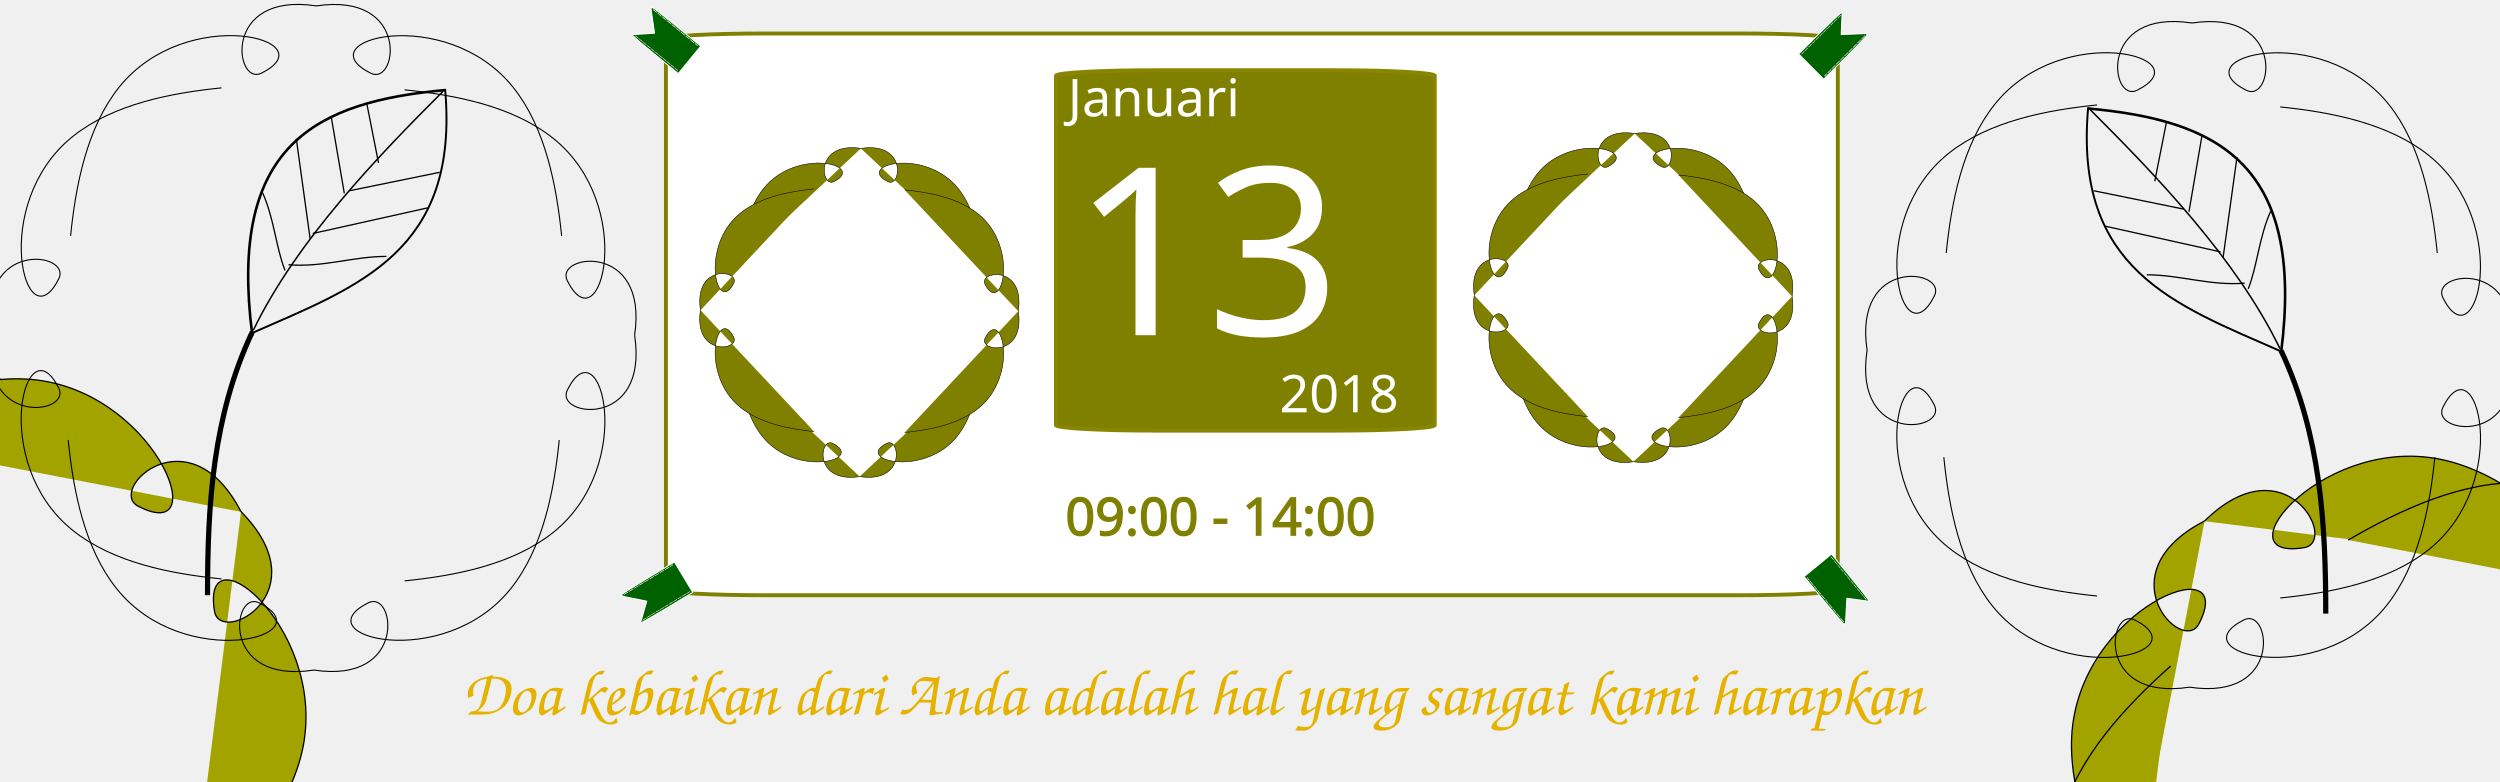
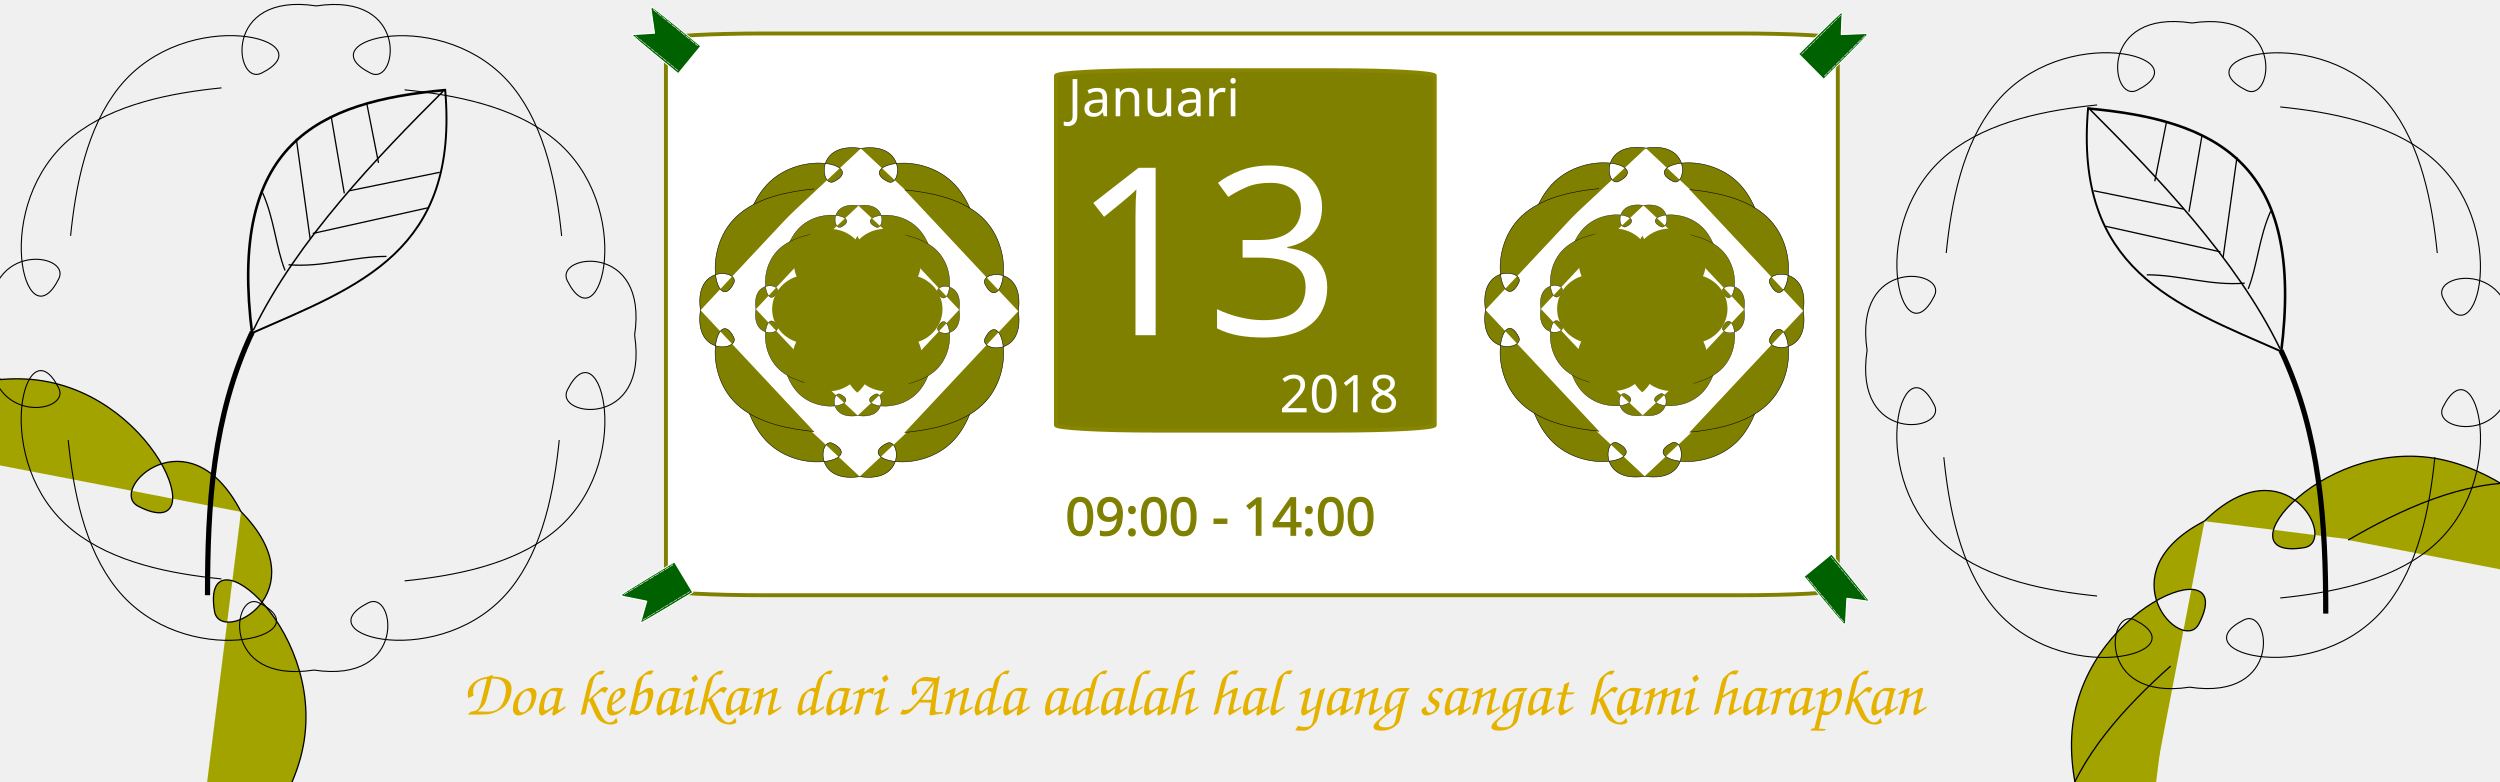
<svg xmlns="http://www.w3.org/2000/svg" width="1920" height="600" viewBox="0 0 1920 600" id="svg2" version="1.1">
  <defs id="defs4" />
  <g id="layer1" transform="translate(0,-452.3622)">
    <rect style="opacity:1;fill:#ffffff;fill-opacity:1;stroke:#808000;stroke-width:3;stroke-linecap:round;stroke-linejoin:bevel;stroke-miterlimit:4;stroke-dasharray:none;stroke-dashoffset:0" id="rect4491" width="900" height="431.429" x="511.429" y="478.076" rx="76.338" ry="4.214" />
    <rect style="opacity:1;fill:#808000;fill-opacity:1;stroke:#888600;stroke-width:3;stroke-linecap:round;stroke-linejoin:bevel;stroke-miterlimit:4;stroke-dasharray:none;stroke-dashoffset:0;stroke-opacity:1" id="rect4447" width="290.924" height="276.782" x="810.979" y="506.305" rx="76.338" ry="4.236" />
    <g id="g4227" transform="matrix(0.809296,-0.5874011,0.5874011,0.809296,-730.3174,808.6244)" style="fill:#a3a300;fill-opacity:1">
      <g id="g4177" style="fill:#a3a300;fill-opacity:1">
        <path style="fill:#a3a300;fill-rule:evenodd;stroke:#000000;stroke-width:1px;stroke-linecap:butt;stroke-linejoin:miter;stroke-opacity:1;fill-opacity:1" d="m 204.286,476.648 c 4.601,-45.435 14.607,-98.616 44.286,-135.714 61.702,-77.127 190.897,-43.306 130,-12.857 -24.301,12.151 -36.347,-74.511 50,-61.429" id="path4136" />
        <path style="fill:#a3a300;fill-rule:evenodd;stroke:#000000;stroke-width:1px;stroke-linecap:butt;stroke-linejoin:miter;stroke-opacity:1;fill-opacity:1" d="m 652.668,476.707 c -4.601,-45.435 -14.607,-98.616 -44.286,-135.714 -61.702,-77.127 -190.897,-43.306 -130,-12.857 24.301,12.151 36.347,-74.511 -50,-61.429" id="path4136-3" />
      </g>
      <g transform="translate(-2.020305,189.9087)" id="g4202" style="fill:#a3a300;fill-opacity:1">
        <path style="fill:#a3a300;fill-rule:evenodd;stroke:#000000;stroke-width:1px;stroke-linecap:butt;stroke-linejoin:miter;stroke-opacity:1;fill-opacity:1" d="m 204.114,473.236 c 4.601,45.435 14.607,98.616 44.286,135.714 61.702,77.127 190.897,43.306 130,12.857 -24.301,-12.151 -36.347,74.511 50,61.429" id="path4136-6" />
        <path style="fill:#a3a300;fill-rule:evenodd;stroke:#000000;stroke-width:1px;stroke-linecap:butt;stroke-linejoin:miter;stroke-opacity:1;fill-opacity:1" d="m 652.496,473.177 c -4.601,45.435 -14.607,98.616 -44.286,135.714 -61.702,77.127 -190.897,43.306 -130,12.857 24.301,-12.151 36.347,74.511 -50,61.429" id="path4136-3-7" />
      </g>
      <g id="g4177-5" transform="matrix(0,-1,1,0,-134.6269,994.17)" style="fill:#a3a300;fill-opacity:1">
        <path style="fill:#a3a300;fill-rule:evenodd;stroke:#000000;stroke-width:1px;stroke-linecap:butt;stroke-linejoin:miter;stroke-opacity:1;fill-opacity:1" d="m 204.286,476.648 c 4.601,-45.435 14.607,-98.616 44.286,-135.714 61.702,-77.127 190.897,-43.306 130,-12.857 -24.301,12.151 -36.347,-74.511 50,-61.429" id="path4136-35" />
        <path style="fill:#a3a300;fill-rule:evenodd;stroke:#000000;stroke-width:1px;stroke-linecap:butt;stroke-linejoin:miter;stroke-opacity:1;fill-opacity:1" d="m 652.668,476.707 c -4.601,-45.435 -14.607,-98.616 -44.286,-135.714 -61.702,-77.127 -190.897,-43.306 -130,-12.857 24.301,12.151 36.347,-74.511 -50,-61.429" id="path4136-3-6" />
      </g>
      <g id="g4177-5-2" transform="matrix(0,-1,-1,0,985.9609,995.9656)" style="fill:#a3a300;fill-opacity:1">
        <path style="fill:#a3a300;fill-rule:evenodd;stroke:#000000;stroke-width:1px;stroke-linecap:butt;stroke-linejoin:miter;stroke-opacity:1;fill-opacity:1" d="m 204.286,476.648 c 4.601,-45.435 14.607,-98.616 44.286,-135.714 61.702,-77.127 190.897,-43.306 130,-12.857 -24.301,12.151 -36.347,-74.511 50,-61.429" id="path4136-35-9" />
        <path style="fill:#a3a300;fill-rule:evenodd;stroke:#000000;stroke-width:1px;stroke-linecap:butt;stroke-linejoin:miter;stroke-opacity:1;fill-opacity:1" d="m 652.668,476.707 c -4.601,-45.435 -14.607,-98.616 -44.286,-135.714 -61.702,-77.127 -190.897,-43.306 -130,-12.857 24.301,12.151 36.347,-74.511 -50,-61.429" id="path4136-3-6-1" />
      </g>
    </g>
    <g id="g4227-3" transform="matrix(0.8410759,0,0,0.8410759,-117.6019,232.6148)">
      <g id="g4177-6">
        <path style="fill:none;fill-rule:evenodd;stroke:#000000;stroke-width:1px;stroke-linecap:butt;stroke-linejoin:miter;stroke-opacity:1" d="m 204.286,476.648 c 4.601,-45.435 14.607,-98.616 44.286,-135.714 61.702,-77.127 190.897,-43.306 130,-12.857 -24.301,12.151 -36.347,-74.511 50,-61.429" id="path4136-1" />
        <path style="fill:none;fill-rule:evenodd;stroke:#000000;stroke-width:1px;stroke-linecap:butt;stroke-linejoin:miter;stroke-opacity:1" d="m 652.668,476.707 c -4.601,-45.435 -14.607,-98.616 -44.286,-135.714 -61.702,-77.127 -190.897,-43.306 -130,-12.857 24.301,12.151 36.347,-74.511 -50,-61.429" id="path4136-3-29" />
      </g>
      <g transform="translate(-2.020305,189.9087)" id="g4202-31">
        <path style="fill:none;fill-rule:evenodd;stroke:#000000;stroke-width:1px;stroke-linecap:butt;stroke-linejoin:miter;stroke-opacity:1" d="m 204.114,473.236 c 4.601,45.435 14.607,98.616 44.286,135.714 61.702,77.127 190.897,43.306 130,12.857 -24.301,-12.151 -36.347,74.511 50,61.429" id="path4136-6-9" />
        <path style="fill:none;fill-rule:evenodd;stroke:#000000;stroke-width:1px;stroke-linecap:butt;stroke-linejoin:miter;stroke-opacity:1" d="m 652.496,473.177 c -4.601,45.435 -14.607,98.616 -44.286,135.714 -61.702,77.127 -190.897,43.306 -130,12.857 24.301,-12.151 36.347,74.511 -50,61.429" id="path4136-3-7-4" />
      </g>
      <g id="g4177-5-7" transform="matrix(0,-1,1,0,-134.6269,994.17)">
        <path style="fill:none;fill-rule:evenodd;stroke:#000000;stroke-width:1px;stroke-linecap:butt;stroke-linejoin:miter;stroke-opacity:1" d="m 204.286,476.648 c 4.601,-45.435 14.607,-98.616 44.286,-135.714 61.702,-77.127 190.897,-43.306 130,-12.857 -24.301,12.151 -36.347,-74.511 50,-61.429" id="path4136-35-8" />
        <path style="fill:none;fill-rule:evenodd;stroke:#000000;stroke-width:1px;stroke-linecap:butt;stroke-linejoin:miter;stroke-opacity:1" d="m 652.668,476.707 c -4.601,-45.435 -14.607,-98.616 -44.286,-135.714 -61.702,-77.127 -190.897,-43.306 -130,-12.857 24.301,12.151 36.347,-74.511 -50,-61.429" id="path4136-3-6-4" />
      </g>
      <g id="g4177-5-2-5" transform="matrix(0,-1,-1,0,985.9609,995.9656)">
        <path style="fill:none;fill-rule:evenodd;stroke:#000000;stroke-width:1px;stroke-linecap:butt;stroke-linejoin:miter;stroke-opacity:1" d="m 204.286,476.648 c 4.601,-45.435 14.607,-98.616 44.286,-135.714 61.702,-77.127 190.897,-43.306 130,-12.857 -24.301,12.151 -36.347,-74.511 50,-61.429" id="path4136-35-9-0" />
        <path style="fill:none;fill-rule:evenodd;stroke:#000000;stroke-width:1px;stroke-linecap:butt;stroke-linejoin:miter;stroke-opacity:1" d="m 652.668,476.707 c -4.601,-45.435 -14.607,-98.616 -44.286,-135.714 -61.702,-77.127 -190.897,-43.306 -130,-12.857 24.301,12.151 36.347,-74.511 -50,-61.429" id="path4136-3-6-1-3" />
      </g>
    </g>
    <g id="g4227-6" transform="matrix(0.809296,-0.5874011,0.5874011,0.809296,1189.628,888.4122)" style="fill:#a3a300;fill-opacity:1">
      <g id="g4197" style="fill:#a3a300;fill-opacity:1">
        <g style="fill:#a3a300;fill-opacity:1" id="g4177-1">
          <path id="path4136-06" d="m 204.286,476.648 c 4.601,-45.435 14.607,-98.616 44.286,-135.714 61.702,-77.127 190.897,-43.306 130,-12.857 -24.301,12.151 -36.347,-74.511 50,-61.429" style="fill:#a3a300;fill-rule:evenodd;stroke:#000000;stroke-width:1px;stroke-linecap:butt;stroke-linejoin:miter;stroke-opacity:1;fill-opacity:1" />
          <path id="path4136-3-3" d="m 652.668,476.707 c -4.601,-45.435 -14.607,-98.616 -44.286,-135.714 -61.702,-77.127 -190.897,-43.306 -130,-12.857 24.301,12.151 36.347,-74.511 -50,-61.429" style="fill:#a3a300;fill-rule:evenodd;stroke:#000000;stroke-width:1px;stroke-linecap:butt;stroke-linejoin:miter;stroke-opacity:1;fill-opacity:1" />
        </g>
        <g style="fill:#a3a300;fill-opacity:1" id="g4202-2" transform="translate(-2.020305,189.9087)">
          <path id="path4136-6-0" d="m 204.114,473.236 c 4.601,45.435 14.607,98.616 44.286,135.714 61.702,77.127 190.897,43.306 130,12.857 -24.301,-12.151 -36.347,74.511 50,61.429" style="fill:#a3a300;fill-rule:evenodd;stroke:#000000;stroke-width:1px;stroke-linecap:butt;stroke-linejoin:miter;stroke-opacity:1;fill-opacity:1" />
          <path id="path4136-3-7-6" d="m 652.496,473.177 c -4.601,45.435 -14.607,98.616 -44.286,135.714 -61.702,77.127 -190.897,43.306 -130,12.857 24.301,-12.151 36.347,74.511 -50,61.429" style="fill:#a3a300;fill-rule:evenodd;stroke:#000000;stroke-width:1px;stroke-linecap:butt;stroke-linejoin:miter;stroke-opacity:1;fill-opacity:1" />
        </g>
        <g style="fill:#a3a300;fill-opacity:1" transform="matrix(0,-1,1,0,-134.6269,994.17)" id="g4177-5-1">
          <path id="path4136-35-5" d="m 204.286,476.648 c 4.601,-45.435 14.607,-98.616 44.286,-135.714 61.702,-77.127 190.897,-43.306 130,-12.857 -24.301,12.151 -36.347,-74.511 50,-61.429" style="fill:#a3a300;fill-rule:evenodd;stroke:#000000;stroke-width:1px;stroke-linecap:butt;stroke-linejoin:miter;stroke-opacity:1;fill-opacity:1" />
          <path id="path4136-3-6-5" d="m 652.668,476.707 c -4.601,-45.435 -14.607,-98.616 -44.286,-135.714 -61.702,-77.127 -190.897,-43.306 -130,-12.857 24.301,12.151 36.347,-74.511 -50,-61.429" style="fill:#a3a300;fill-rule:evenodd;stroke:#000000;stroke-width:1px;stroke-linecap:butt;stroke-linejoin:miter;stroke-opacity:1;fill-opacity:1" />
        </g>
        <g style="fill:#a3a300;fill-opacity:1" transform="matrix(0,-1,-1,0,985.9609,995.9656)" id="g4177-5-2-4">
          <path id="path4136-35-9-7" d="m 204.286,476.648 c 4.601,-45.435 14.607,-98.616 44.286,-135.714 61.702,-77.127 190.897,-43.306 130,-12.857 -24.301,12.151 -36.347,-74.511 50,-61.429" style="fill:#a3a300;fill-rule:evenodd;stroke:#000000;stroke-width:1px;stroke-linecap:butt;stroke-linejoin:miter;stroke-opacity:1;fill-opacity:1" />
          <path id="path4136-3-6-1-6" d="m 652.668,476.707 c -4.601,-45.435 -14.607,-98.616 -44.286,-135.714 -61.702,-77.127 -190.897,-43.306 -130,-12.857 24.301,12.151 36.347,-74.511 -50,-61.429" style="fill:#a3a300;fill-rule:evenodd;stroke:#000000;stroke-width:1px;stroke-linecap:butt;stroke-linejoin:miter;stroke-opacity:1;fill-opacity:1" />
        </g>
      </g>
    </g>
    <g id="g4227-3-5" transform="matrix(0.8410759,0,0,0.8410759,1322.876,245.7468)">
      <g id="g4177-6-6">
        <path style="fill:none;fill-rule:evenodd;stroke:#000000;stroke-width:1px;stroke-linecap:butt;stroke-linejoin:miter;stroke-opacity:1" d="m 204.286,476.648 c 4.601,-45.435 14.607,-98.616 44.286,-135.714 61.702,-77.127 190.897,-43.306 130,-12.857 -24.301,12.151 -36.347,-74.511 50,-61.429" id="path4136-1-9" />
        <path style="fill:none;fill-rule:evenodd;stroke:#000000;stroke-width:1px;stroke-linecap:butt;stroke-linejoin:miter;stroke-opacity:1" d="m 652.668,476.707 c -4.601,-45.435 -14.607,-98.616 -44.286,-135.714 -61.702,-77.127 -190.897,-43.306 -130,-12.857 24.301,12.151 36.347,-74.511 -50,-61.429" id="path4136-3-29-3" />
      </g>
      <g transform="translate(-2.020305,189.9087)" id="g4202-31-7">
        <path style="fill:none;fill-rule:evenodd;stroke:#000000;stroke-width:1px;stroke-linecap:butt;stroke-linejoin:miter;stroke-opacity:1" d="m 204.114,473.236 c 4.601,45.435 14.607,98.616 44.286,135.714 61.702,77.127 190.897,43.306 130,12.857 -24.301,-12.151 -36.347,74.511 50,61.429" id="path4136-6-9-4" />
        <path style="fill:none;fill-rule:evenodd;stroke:#000000;stroke-width:1px;stroke-linecap:butt;stroke-linejoin:miter;stroke-opacity:1" d="m 652.496,473.177 c -4.601,45.435 -14.607,98.616 -44.286,135.714 -61.702,77.127 -190.897,43.306 -130,12.857 24.301,-12.151 36.347,74.511 -50,61.429" id="path4136-3-7-4-5" />
      </g>
      <g id="g4177-5-7-2" transform="matrix(0,-1,1,0,-134.6269,994.17)">
        <path style="fill:none;fill-rule:evenodd;stroke:#000000;stroke-width:1px;stroke-linecap:butt;stroke-linejoin:miter;stroke-opacity:1" d="m 204.286,476.648 c 4.601,-45.435 14.607,-98.616 44.286,-135.714 61.702,-77.127 190.897,-43.306 130,-12.857 -24.301,12.151 -36.347,-74.511 50,-61.429" id="path4136-35-8-5" />
        <path style="fill:none;fill-rule:evenodd;stroke:#000000;stroke-width:1px;stroke-linecap:butt;stroke-linejoin:miter;stroke-opacity:1" d="m 652.668,476.707 c -4.601,-45.435 -14.607,-98.616 -44.286,-135.714 -61.702,-77.127 -190.897,-43.306 -130,-12.857 24.301,12.151 36.347,-74.511 -50,-61.429" id="path4136-3-6-4-4" />
      </g>
      <g id="g4177-5-2-5-7" transform="matrix(0,-1,-1,0,985.9609,995.9656)">
        <path style="fill:none;fill-rule:evenodd;stroke:#000000;stroke-width:1px;stroke-linecap:butt;stroke-linejoin:miter;stroke-opacity:1" d="m 204.286,476.648 c 4.601,-45.435 14.607,-98.616 44.286,-135.714 61.702,-77.127 190.897,-43.306 130,-12.857 -24.301,12.151 -36.347,-74.511 50,-61.429" id="path4136-35-9-0-4" />
        <path style="fill:none;fill-rule:evenodd;stroke:#000000;stroke-width:1px;stroke-linecap:butt;stroke-linejoin:miter;stroke-opacity:1" d="m 652.668,476.707 c -4.601,-45.435 -14.607,-98.616 -44.286,-135.714 -61.702,-77.127 -190.897,-43.306 -130,-12.857 24.301,12.151 36.347,-74.511 -50,-61.429" id="path4136-3-6-1-3-4" />
      </g>
    </g>
    <text xml:space="preserve" style="font-style:normal;font-weight:normal;font-size:40px;line-height:125%;font-family:sans-serif;letter-spacing:0px;word-spacing:0px;fill:#e5b200;fill-opacity:1;stroke:none;stroke-width:1px;stroke-linecap:butt;stroke-linejoin:miter;stroke-opacity:1" x="941.887" y="1001.17" id="text4708">
      <tspan id="tspan4710" x="941.887" y="1001.17" style="font-style:italic;font-variant:normal;font-weight:500;font-stretch:normal;font-size:50px;font-family:'URW Chancery L';-inkscape-font-specification:'URW Chancery L Medium Italic';text-align:center;text-anchor:middle;fill:#e5b200;fill-opacity:1">Doa kebaikan dari Anda adalah hal yang sangat kami harapkan</tspan>
    </text>
    <text xml:space="preserve" style="font-style:normal;font-weight:normal;font-size:40px;line-height:125%;font-family:sans-serif;letter-spacing:0px;word-spacing:0px;fill:#ffffff;fill-opacity:1;stroke:none;stroke-width:1px;stroke-linecap:butt;stroke-linejoin:miter;stroke-opacity:1;" x="952.591" y="709.772" id="text4439">
      <tspan x="952.591" y="709.772" id="tspan4445" style="font-size:180px;text-align:center;text-anchor:middle;fill:#ffffff;stroke:none;">13</tspan>
    </text>
    <text xml:space="preserve" style="font-style:normal;font-weight:normal;font-size:40px;line-height:125%;font-family:sans-serif;letter-spacing:0px;word-spacing:0px;fill:#000000;fill-opacity:1;stroke:none;stroke-width:1px;stroke-linecap:butt;stroke-linejoin:miter;stroke-opacity:1;" x="820.071" y="541.661" id="text4454">
      <tspan id="tspan4456" x="820.071" y="541.661" style="fill:#ffffff;stroke:none;">Januari</tspan>
    </text>
    <text xml:space="preserve" style="font-style:normal;font-weight:normal;font-size:40px;line-height:125%;font-family:sans-serif;letter-spacing:0px;word-spacing:0px;fill:#000000;fill-opacity:1;stroke:none;stroke-width:1px;stroke-linecap:butt;stroke-linejoin:miter;stroke-opacity:1;" x="982.666" y="769.025" id="text4454-9">
      <tspan id="tspan4456-0" x="982.666" y="769.025" style="fill:#ffffff;stroke:none;">2018</tspan>
    </text>
    <text xml:space="preserve" style="font-style:normal;font-weight:normal;font-size:40px;line-height:125%;font-family:sans-serif;letter-spacing:0px;word-spacing:0px;fill:#808000;fill-opacity:1;stroke:#808000;stroke-width:1px;stroke-linecap:butt;stroke-linejoin:miter;stroke-opacity:1;" x="818.225" y="863.372" id="text4493">
      <tspan id="tspan4495" x="818.225" y="863.372" style="fill:#808000;stroke:#808000;">09:00 - 14:00</tspan>
    </text>
    <path style="fill:none;fill-rule:evenodd;stroke:#ffffff;stroke-width:0.461;stroke-linecap:butt;stroke-linejoin:miter;stroke-miterlimit:4;stroke-dasharray:2.764, 0.461;stroke-dashoffset:0;stroke-opacity:1" d="m 1232.072,419.184 101.584,0.309" id="path4760-3" />
    <g id="g4670" transform="matrix(0.3659931,0.00130626,-9.199331e-4,0.2577519,1171.627,368.8162)">
      <g id="g4699" transform="matrix(-0.7072847,1.003799,-0.4978571,-0.7072847,1236.821,132.2362)">
        <path style="opacity:1;fill:#006100;fill-opacity:1;stroke:#ffffff;stroke-width:3;stroke-linecap:round;stroke-linejoin:bevel;stroke-miterlimit:4;stroke-dasharray:none;stroke-dashoffset:0" d="m 643.191,417.615 -65.764,0 c -29.405,0 -53.884,-0.724 -62.301,-1.721 l 10.461,-13.828 24.725,-32.678 -24.822,-32.295 -13.729,-17.863 0,-4.863 c 0,-1.366 29.287,-2.467 65.666,-2.467 l 65.764,0 0,105.715 z" id="path4217-6" />
        <path style="fill:none;fill-rule:evenodd;stroke:#ffffff;stroke-width:1.796;stroke-linecap:butt;stroke-linejoin:miter;stroke-miterlimit:4;stroke-dasharray:10.776, 1.796;stroke-dashoffset:0;stroke-opacity:1" d="m 516.435,317.251 120.822,-0.517" id="path4760-3-7-5-6" />
        <path style="fill:none;fill-rule:evenodd;stroke:#ffffff;stroke-width:1.539;stroke-linecap:butt;stroke-linejoin:miter;stroke-miterlimit:4;stroke-dasharray:9.234, 1.539;stroke-dashoffset:0;stroke-opacity:1" d="M 522.427,411.509 638.746,411.17" id="path4760-3-7-5-5" />
      </g>
    </g>
    <g id="g4717" transform="matrix(0.3659931,0.00130626,-9.199331e-4,0.2577519,1013.357,341.8012)">
      <g id="g4710" transform="matrix(0.7759221,0.895741,-0.4442634,0.7759221,-55.30832,1341.41)">
        <g id="g4704">
          <g transform="translate(-1947.586,203.9926)" id="g4670-8">
            <path style="opacity:1;fill:#006100;fill-opacity:1;stroke:#ffffff;stroke-width:3;stroke-linecap:round;stroke-linejoin:bevel;stroke-miterlimit:4;stroke-dasharray:none;stroke-dashoffset:0" d="m 643.191,417.615 -65.764,0 c -29.405,0 -53.884,-0.724 -62.301,-1.721 l 10.461,-13.828 24.725,-32.678 -24.822,-32.295 -13.729,-17.863 0,-4.863 c 0,-1.366 29.287,-2.467 65.666,-2.467 l 65.764,0 0,105.715 z" id="path4217-6-0" />
            <path style="fill:none;fill-rule:evenodd;stroke:#ffffff;stroke-width:1.796;stroke-linecap:butt;stroke-linejoin:miter;stroke-miterlimit:4;stroke-dasharray:10.776, 1.796;stroke-dashoffset:0;stroke-opacity:1" d="m 516.435,317.251 120.822,-0.517" id="path4760-3-7-5-6-9" />
            <path style="fill:none;fill-rule:evenodd;stroke:#ffffff;stroke-width:1.539;stroke-linecap:butt;stroke-linejoin:miter;stroke-miterlimit:4;stroke-dasharray:9.234, 1.539;stroke-dashoffset:0;stroke-opacity:1" d="M 522.427,411.509 638.746,411.17" id="path4760-3-7-5-5-7" />
          </g>
        </g>
      </g>
    </g>
    <g transform="matrix(0.3135861,-0.1887231,0.1329089,0.2208441,858.5747,523.7875)" id="g4717-9">
      <g id="g4710-9">
        <g id="g4704-3">
          <g transform="translate(-1947.586,203.9926)" id="g4670-8-2">
            <path style="opacity:1;fill:#006100;fill-opacity:1;stroke:#ffffff;stroke-width:3;stroke-linecap:round;stroke-linejoin:bevel;stroke-miterlimit:4;stroke-dasharray:none;stroke-dashoffset:0" d="m 643.191,417.615 -65.764,0 c -29.405,0 -53.884,-0.724 -62.301,-1.721 l 10.461,-13.828 24.725,-32.678 -24.822,-32.295 -13.729,-17.863 0,-4.863 c 0,-1.366 29.287,-2.467 65.666,-2.467 l 65.764,0 0,105.715 z" id="path4217-6-0-4" />
            <path style="fill:none;fill-rule:evenodd;stroke:#ffffff;stroke-width:1.796;stroke-linecap:butt;stroke-linejoin:miter;stroke-miterlimit:4;stroke-dasharray:10.776, 1.796;stroke-dashoffset:0;stroke-opacity:1" d="m 516.435,317.251 120.822,-0.517" id="path4760-3-7-5-6-9-3" />
            <path style="fill:none;fill-rule:evenodd;stroke:#ffffff;stroke-width:1.539;stroke-linecap:butt;stroke-linejoin:miter;stroke-miterlimit:4;stroke-dasharray:9.234, 1.539;stroke-dashoffset:0;stroke-opacity:1" d="M 522.427,411.509 638.746,411.17" id="path4760-3-7-5-5-7-7" />
          </g>
        </g>
      </g>
    </g>
    <g transform="matrix(-0.2321986,-0.2829072,0.1992384,-0.1635267,979.7898,610.3921)" id="g4717-1">
      <g id="g4710-2">
        <g id="g4704-2">
          <g transform="translate(-1947.586,203.9926)" id="g4670-8-0">
            <path style="opacity:1;fill:#006100;fill-opacity:1;stroke:#ffffff;stroke-width:3;stroke-linecap:round;stroke-linejoin:bevel;stroke-miterlimit:4;stroke-dasharray:none;stroke-dashoffset:0" d="m 643.191,417.615 -65.764,0 c -29.405,0 -53.884,-0.724 -62.301,-1.721 l 10.461,-13.828 24.725,-32.678 -24.822,-32.295 -13.729,-17.863 0,-4.863 c 0,-1.366 29.287,-2.467 65.666,-2.467 l 65.764,0 0,105.715 z" id="path4217-6-0-2" />
            <path style="fill:none;fill-rule:evenodd;stroke:#ffffff;stroke-width:1.796;stroke-linecap:butt;stroke-linejoin:miter;stroke-miterlimit:4;stroke-dasharray:10.776, 1.796;stroke-dashoffset:0;stroke-opacity:1" d="m 516.435,317.251 120.822,-0.517" id="path4760-3-7-5-6-9-1" />
            <path style="fill:none;fill-rule:evenodd;stroke:#ffffff;stroke-width:1.539;stroke-linecap:butt;stroke-linejoin:miter;stroke-miterlimit:4;stroke-dasharray:9.234, 1.539;stroke-dashoffset:0;stroke-opacity:1" d="M 522.427,411.509 638.746,411.17" id="path4760-3-7-5-5-7-75" />
          </g>
        </g>
-       </g>
-     </g>
-     <g id="g4227-3-4" transform="matrix(0.4156396,0,0,0.4156396,483.076,455.4907)" style="fill:#808000">
-       <g id="g4177-6-0" style="fill:#808000">
-         <path style="fill:#808000;fill-rule:evenodd;stroke:#000000;stroke-width:1px;stroke-linecap:butt;stroke-linejoin:miter;stroke-opacity:1" d="m 204.286,476.648 c 4.601,-45.435 14.607,-98.616 44.286,-135.714 61.702,-77.127 190.897,-43.306 130,-12.857 -24.301,12.151 -36.347,-74.511 50,-61.429" id="path4136-1-8" />
-         <path style="fill:#808000;fill-rule:evenodd;stroke:#000000;stroke-width:1px;stroke-linecap:butt;stroke-linejoin:miter;stroke-opacity:1" d="m 652.668,476.707 c -4.601,-45.435 -14.607,-98.616 -44.286,-135.714 -61.702,-77.127 -190.897,-43.306 -130,-12.857 24.301,12.151 36.347,-74.511 -50,-61.429" id="path4136-3-29-5" />
-       </g>
-       <g transform="translate(-2.020305,189.9087)" id="g4202-31-1" style="fill:#808000">
-         <path style="fill:#808000;fill-rule:evenodd;stroke:#000000;stroke-width:1px;stroke-linecap:butt;stroke-linejoin:miter;stroke-opacity:1" d="m 204.114,473.236 c 4.601,45.435 14.607,98.616 44.286,135.714 61.702,77.127 190.897,43.306 130,12.857 -24.301,-12.151 -36.347,74.511 50,61.429" id="path4136-6-9-6" />
-         <path style="fill:#808000;fill-rule:evenodd;stroke:#000000;stroke-width:1px;stroke-linecap:butt;stroke-linejoin:miter;stroke-opacity:1" d="m 652.496,473.177 c -4.601,45.435 -14.607,98.616 -44.286,135.714 -61.702,77.127 -190.897,43.306 -130,12.857 24.301,-12.151 36.347,74.511 -50,61.429" id="path4136-3-7-4-6" />
-       </g>
-       <g id="g4177-5-7-21" transform="matrix(0,-1,1,0,-134.6269,994.17)" style="fill:#808000">
-         <path style="fill:#808000;fill-rule:evenodd;stroke:#000000;stroke-width:1px;stroke-linecap:butt;stroke-linejoin:miter;stroke-opacity:1" d="m 204.286,476.648 c 4.601,-45.435 14.607,-98.616 44.286,-135.714 61.702,-77.127 190.897,-43.306 130,-12.857 -24.301,12.151 -36.347,-74.511 50,-61.429" id="path4136-35-8-9" />
-         <path style="fill:#808000;fill-rule:evenodd;stroke:#000000;stroke-width:1px;stroke-linecap:butt;stroke-linejoin:miter;stroke-opacity:1" d="m 652.668,476.707 c -4.601,-45.435 -14.607,-98.616 -44.286,-135.714 -61.702,-77.127 -190.897,-43.306 -130,-12.857 24.301,12.151 36.347,-74.511 -50,-61.429" id="path4136-3-6-4-6" />
-       </g>
-       <g id="g4177-5-2-5-4" transform="matrix(0,-1,-1,0,985.9609,995.9656)" style="fill:#808000">
-         <path style="fill:#808000;fill-rule:evenodd;stroke:#000000;stroke-width:1px;stroke-linecap:butt;stroke-linejoin:miter;stroke-opacity:1" d="m 204.286,476.648 c 4.601,-45.435 14.607,-98.616 44.286,-135.714 61.702,-77.127 190.897,-43.306 130,-12.857 -24.301,12.151 -36.347,-74.511 50,-61.429" id="path4136-35-9-0-8" />
-         <path style="fill:#808000;fill-rule:evenodd;stroke:#000000;stroke-width:1px;stroke-linecap:butt;stroke-linejoin:miter;stroke-opacity:1" d="m 652.668,476.707 c -4.601,-45.435 -14.607,-98.616 -44.286,-135.714 -61.702,-77.127 -190.897,-43.306 -130,-12.857 24.301,12.151 36.347,-74.511 -50,-61.429" id="path4136-3-6-1-3-0" />
-       </g>
-     </g>
-     <g id="g4227-3-4-8" transform="matrix(0.4156396,0,0,0.4156396,1077.362,444.0622)" style="fill:#808000">
-       <g id="g4177-6-0-1" style="fill:#808000">
-         <path style="fill:#808000;fill-rule:evenodd;stroke:#000000;stroke-width:1px;stroke-linecap:butt;stroke-linejoin:miter;stroke-opacity:1" d="m 204.286,476.648 c 4.601,-45.435 14.607,-98.616 44.286,-135.714 61.702,-77.127 190.897,-43.306 130,-12.857 -24.301,12.151 -36.347,-74.511 50,-61.429" id="path4136-1-8-0" />
-         <path style="fill:#808000;fill-rule:evenodd;stroke:#000000;stroke-width:1px;stroke-linecap:butt;stroke-linejoin:miter;stroke-opacity:1" d="m 652.668,476.707 c -4.601,-45.435 -14.607,-98.616 -44.286,-135.714 -61.702,-77.127 -190.897,-43.306 -130,-12.857 24.301,12.151 36.347,-74.511 -50,-61.429" id="path4136-3-29-5-2" />
-       </g>
-       <g transform="translate(-2.020305,189.9087)" id="g4202-31-1-2" style="fill:#808000">
-         <path style="fill:#808000;fill-rule:evenodd;stroke:#000000;stroke-width:1px;stroke-linecap:butt;stroke-linejoin:miter;stroke-opacity:1" d="m 204.114,473.236 c 4.601,45.435 14.607,98.616 44.286,135.714 61.702,77.127 190.897,43.306 130,12.857 -24.301,-12.151 -36.347,74.511 50,61.429" id="path4136-6-9-6-9" />
-         <path style="fill:#808000;fill-rule:evenodd;stroke:#000000;stroke-width:1px;stroke-linecap:butt;stroke-linejoin:miter;stroke-opacity:1" d="m 652.496,473.177 c -4.601,45.435 -14.607,98.616 -44.286,135.714 -61.702,77.127 -190.897,43.306 -130,12.857 24.301,-12.151 36.347,74.511 -50,61.429" id="path4136-3-7-4-6-7" />
-       </g>
-       <g id="g4177-5-7-21-5" transform="matrix(0,-1,1,0,-134.6269,994.17)" style="fill:#808000">
-         <path style="fill:#808000;fill-rule:evenodd;stroke:#000000;stroke-width:1px;stroke-linecap:butt;stroke-linejoin:miter;stroke-opacity:1" d="m 204.286,476.648 c 4.601,-45.435 14.607,-98.616 44.286,-135.714 61.702,-77.127 190.897,-43.306 130,-12.857 -24.301,12.151 -36.347,-74.511 50,-61.429" id="path4136-35-8-9-6" />
-         <path style="fill:#808000;fill-rule:evenodd;stroke:#000000;stroke-width:1px;stroke-linecap:butt;stroke-linejoin:miter;stroke-opacity:1" d="m 652.668,476.707 c -4.601,-45.435 -14.607,-98.616 -44.286,-135.714 -61.702,-77.127 -190.897,-43.306 -130,-12.857 24.301,12.151 36.347,-74.511 -50,-61.429" id="path4136-3-6-4-6-4" />
-       </g>
-       <g id="g4177-5-2-5-4-6" transform="matrix(0,-1,-1,0,985.9609,995.9656)" style="fill:#808000">
-         <path style="fill:#808000;fill-rule:evenodd;stroke:#000000;stroke-width:1px;stroke-linecap:butt;stroke-linejoin:miter;stroke-opacity:1" d="m 204.286,476.648 c 4.601,-45.435 14.607,-98.616 44.286,-135.714 61.702,-77.127 190.897,-43.306 130,-12.857 -24.301,12.151 -36.347,-74.511 50,-61.429" id="path4136-35-9-0-8-3" />
-         <path style="fill:#808000;fill-rule:evenodd;stroke:#000000;stroke-width:1px;stroke-linecap:butt;stroke-linejoin:miter;stroke-opacity:1" d="m 652.668,476.707 c -4.601,-45.435 -14.607,-98.616 -44.286,-135.714 -61.702,-77.127 -190.897,-43.306 -130,-12.857 24.301,12.151 36.347,-74.511 -50,-61.429" id="path4136-3-6-1-3-0-7" />
      </g>
    </g>
    <g id="g4318" transform="translate(10.10153,-2.9142848e-7)">
      <path id="path4136-7" d="m 184.391,706.048 c 33.587,-69.301 95.826,-133.666 145.82,-183.633" style="fill:none;fill-rule:evenodd;stroke:#000000;stroke-width:1.169px;stroke-linecap:butt;stroke-linejoin:miter;stroke-opacity:1" />
      <path id="path4138-5" d="M 183.698,710.052 C 164.548,562.615 233.454,530.464 332.269,521.481" style="fill:none;fill-rule:evenodd;stroke:#000000;stroke-width:2;stroke-linecap:butt;stroke-linejoin:miter;stroke-miterlimit:4;stroke-dasharray:none;stroke-opacity:1" />
      <path id="path4140-3" d="M 331.749,520.782 C 342.827,645.424 265.559,672.06 184.066,707.884" style="fill:none;fill-rule:evenodd;stroke:#000000;stroke-width:1.5;stroke-linecap:butt;stroke-linejoin:miter;stroke-miterlimit:4;stroke-dasharray:none;stroke-opacity:1" />
      <path id="path4146-5" d="m 191.567,600.434 c 8.999,20.076 10.246,42.024 17.248,59.655" style="fill:none;fill-rule:evenodd;stroke:#000000;stroke-width:1;stroke-linecap:butt;stroke-linejoin:miter;stroke-miterlimit:4;stroke-dasharray:none;stroke-opacity:1" />
      <path id="path4150-6" d="m 211.506,655.687 c 26.456,2.186 49.539,-6.408 75.23,-6.408" style="fill:none;fill-rule:evenodd;stroke:#000000;stroke-width:1;stroke-linecap:butt;stroke-linejoin:miter;stroke-miterlimit:4;stroke-dasharray:none;stroke-opacity:1" />
      <path id="path4170-2" d="M 228.065,635.706 217.459,558.935" style="fill:none;fill-rule:evenodd;stroke:#000000;stroke-width:1px;stroke-linecap:butt;stroke-linejoin:miter;stroke-opacity:1" />
      <path id="path4172-9" d="m 230.086,631.666 88.388,-19.698" style="fill:none;fill-rule:evenodd;stroke:#000000;stroke-width:1px;stroke-linecap:butt;stroke-linejoin:miter;stroke-opacity:1" />
      <path id="path4178-1" d="M 327.565,584.693 258.37,598.836" style="fill:none;fill-rule:evenodd;stroke:#000000;stroke-width:1px;stroke-linecap:butt;stroke-linejoin:miter;stroke-opacity:1" />
      <path id="path4180-2" d="M 254.329,600.856 244.228,541.762" style="fill:none;fill-rule:evenodd;stroke:#000000;stroke-width:1px;stroke-linecap:butt;stroke-linejoin:miter;stroke-opacity:1" />
      <path id="path4182-7" d="M 271.591,531.881 280.59,577.438" style="fill:none;fill-rule:evenodd;stroke:#000000;stroke-width:1;stroke-linecap:butt;stroke-linejoin:miter;stroke-miterlimit:4;stroke-dasharray:none;stroke-opacity:1" />
      <path id="path4188-0" d="m 183.619,707.427 c -30.339,64.41 -34.345,132.386 -34.345,202.031" style="fill:none;fill-rule:evenodd;stroke:#000000;stroke-width:4;stroke-linecap:butt;stroke-linejoin:miter;stroke-miterlimit:4;stroke-dasharray:none;stroke-opacity:1" />
    </g>
    <g id="g4318-9" transform="matrix(-1,0,0,1,1935.452,14.14214)">
      <path id="path4136-7-3" d="m 184.391,706.048 c 33.587,-69.301 95.826,-133.666 145.82,-183.633" style="fill:none;fill-rule:evenodd;stroke:#000000;stroke-width:1.169px;stroke-linecap:butt;stroke-linejoin:miter;stroke-opacity:1" />
      <path id="path4138-5-6" d="M 183.698,710.052 C 164.548,562.615 233.454,530.464 332.269,521.481" style="fill:none;fill-rule:evenodd;stroke:#000000;stroke-width:2;stroke-linecap:butt;stroke-linejoin:miter;stroke-miterlimit:4;stroke-dasharray:none;stroke-opacity:1" />
      <path id="path4140-3-0" d="M 331.749,520.782 C 342.827,645.424 265.559,672.06 184.066,707.884" style="fill:none;fill-rule:evenodd;stroke:#000000;stroke-width:1.5;stroke-linecap:butt;stroke-linejoin:miter;stroke-miterlimit:4;stroke-dasharray:none;stroke-opacity:1" />
      <path id="path4146-5-6" d="m 191.567,600.434 c 8.999,20.076 10.246,42.024 17.248,59.655" style="fill:none;fill-rule:evenodd;stroke:#000000;stroke-width:1;stroke-linecap:butt;stroke-linejoin:miter;stroke-miterlimit:4;stroke-dasharray:none;stroke-opacity:1" />
      <path id="path4150-6-2" d="m 211.506,655.687 c 26.456,2.186 49.539,-6.408 75.23,-6.408" style="fill:none;fill-rule:evenodd;stroke:#000000;stroke-width:1;stroke-linecap:butt;stroke-linejoin:miter;stroke-miterlimit:4;stroke-dasharray:none;stroke-opacity:1" />
      <path id="path4170-2-6" d="M 228.065,635.706 217.459,558.935" style="fill:none;fill-rule:evenodd;stroke:#000000;stroke-width:1px;stroke-linecap:butt;stroke-linejoin:miter;stroke-opacity:1" />
      <path id="path4172-9-1" d="m 230.086,631.666 88.388,-19.698" style="fill:none;fill-rule:evenodd;stroke:#000000;stroke-width:1px;stroke-linecap:butt;stroke-linejoin:miter;stroke-opacity:1" />
      <path id="path4178-1-8" d="M 327.565,584.693 258.37,598.836" style="fill:none;fill-rule:evenodd;stroke:#000000;stroke-width:1px;stroke-linecap:butt;stroke-linejoin:miter;stroke-opacity:1" />
      <path id="path4180-2-7" d="M 254.329,600.856 244.228,541.762" style="fill:none;fill-rule:evenodd;stroke:#000000;stroke-width:1px;stroke-linecap:butt;stroke-linejoin:miter;stroke-opacity:1" />
      <path id="path4182-7-9" d="M 271.591,531.881 280.59,577.438" style="fill:none;fill-rule:evenodd;stroke:#000000;stroke-width:1;stroke-linecap:butt;stroke-linejoin:miter;stroke-miterlimit:4;stroke-dasharray:none;stroke-opacity:1" />
      <path id="path4188-0-2" d="m 183.619,707.427 c -30.339,64.41 -34.345,132.386 -34.345,202.031" style="fill:none;fill-rule:evenodd;stroke:#000000;stroke-width:4;stroke-linecap:butt;stroke-linejoin:miter;stroke-miterlimit:4;stroke-dasharray:none;stroke-opacity:1" />
    </g>
+     <g id="g5859">
+       <g style="fill:#808000" transform="matrix(0.4156396,0,0,0.4156396,483.076,455.4907)" id="g4227-3-4">
+         <g style="fill:#808000" id="g4177-6-0">
+           <path id="path4136-1-8" d="m 204.286,476.648 c 4.601,-45.435 14.607,-98.616 44.286,-135.714 61.702,-77.127 190.897,-43.306 130,-12.857 -24.301,12.151 -36.347,-74.511 50,-61.429" style="fill:#808000;fill-rule:evenodd;stroke:#000000;stroke-width:1px;stroke-linecap:butt;stroke-linejoin:miter;stroke-opacity:1" />
+           <path id="path4136-3-29-5" d="m 652.668,476.707 c -4.601,-45.435 -14.607,-98.616 -44.286,-135.714 -61.702,-77.127 -190.897,-43.306 -130,-12.857 24.301,12.151 36.347,-74.511 -50,-61.429" style="fill:#808000;fill-rule:evenodd;stroke:#000000;stroke-width:1px;stroke-linecap:butt;stroke-linejoin:miter;stroke-opacity:1" />
+         </g>
+         <g style="fill:#808000" id="g4202-31-1" transform="translate(-2.020305,189.9087)">
+           <path id="path4136-6-9-6" d="m 204.114,473.236 c 4.601,45.435 14.607,98.616 44.286,135.714 61.702,77.127 190.897,43.306 130,12.857 -24.301,-12.151 -36.347,74.511 50,61.429" style="fill:#808000;fill-rule:evenodd;stroke:#000000;stroke-width:1px;stroke-linecap:butt;stroke-linejoin:miter;stroke-opacity:1" />
+           <path id="path4136-3-7-4-6" d="m 652.496,473.177 c -4.601,45.435 -14.607,98.616 -44.286,135.714 -61.702,77.127 -190.897,43.306 -130,12.857 24.301,-12.151 36.347,74.511 -50,61.429" style="fill:#808000;fill-rule:evenodd;stroke:#000000;stroke-width:1px;stroke-linecap:butt;stroke-linejoin:miter;stroke-opacity:1" />
+         </g>
+         <g style="fill:#808000" transform="matrix(0,-1,1,0,-134.6269,994.17)" id="g4177-5-7-21">
+           <path id="path4136-35-8-9" d="m 204.286,476.648 c 4.601,-45.435 14.607,-98.616 44.286,-135.714 61.702,-77.127 190.897,-43.306 130,-12.857 -24.301,12.151 -36.347,-74.511 50,-61.429" style="fill:#808000;fill-rule:evenodd;stroke:#000000;stroke-width:1px;stroke-linecap:butt;stroke-linejoin:miter;stroke-opacity:1" />
+           <path id="path4136-3-6-4-6" d="m 652.668,476.707 c -4.601,-45.435 -14.607,-98.616 -44.286,-135.714 -61.702,-77.127 -190.897,-43.306 -130,-12.857 24.301,12.151 36.347,-74.511 -50,-61.429" style="fill:#808000;fill-rule:evenodd;stroke:#000000;stroke-width:1px;stroke-linecap:butt;stroke-linejoin:miter;stroke-opacity:1" />
+         </g>
+         <g style="fill:#808000" transform="matrix(0,-1,-1,0,985.9609,995.9656)" id="g4177-5-2-5-4">
+           <path id="path4136-35-9-0-8" d="m 204.286,476.648 c 4.601,-45.435 14.607,-98.616 44.286,-135.714 61.702,-77.127 190.897,-43.306 130,-12.857 -24.301,12.151 -36.347,-74.511 50,-61.429" style="fill:#808000;fill-rule:evenodd;stroke:#000000;stroke-width:1px;stroke-linecap:butt;stroke-linejoin:miter;stroke-opacity:1" />
+           <path id="path4136-3-6-1-3-0" d="m 652.668,476.707 c -4.601,-45.435 -14.607,-98.616 -44.286,-135.714 -61.702,-77.127 -190.897,-43.306 -130,-12.857 24.301,12.151 36.347,-74.511 -50,-61.429" style="fill:#808000;fill-rule:evenodd;stroke:#000000;stroke-width:1px;stroke-linecap:butt;stroke-linejoin:miter;stroke-opacity:1" />
+         </g>
+       </g>
+       <g style="fill:#808000" transform="matrix(0.26577,0,0,0.26577,545.442,539.4723)" id="g4227-3-4-0">
+         <g style="fill:#808000" id="g4177-6-0-6">
+           <path id="path4136-1-8-2" d="m 204.286,476.648 c 4.601,-45.435 14.607,-98.616 44.286,-135.714 61.702,-77.127 190.897,-43.306 130,-12.857 -24.301,12.151 -36.347,-74.511 50,-61.429" style="fill:#808000;fill-rule:evenodd;stroke:#000000;stroke-width:1px;stroke-linecap:butt;stroke-linejoin:miter;stroke-opacity:1" />
+           <path id="path4136-3-29-5-6" d="m 652.668,476.707 c -4.601,-45.435 -14.607,-98.616 -44.286,-135.714 -61.702,-77.127 -190.897,-43.306 -130,-12.857 24.301,12.151 36.347,-74.511 -50,-61.429" style="fill:#808000;fill-rule:evenodd;stroke:#000000;stroke-width:1px;stroke-linecap:butt;stroke-linejoin:miter;stroke-opacity:1" />
+         </g>
+         <g style="fill:#808000" id="g4202-31-1-1" transform="translate(-2.020305,189.9087)">
+           <path id="path4136-6-9-6-8" d="m 204.114,473.236 c 4.601,45.435 14.607,98.616 44.286,135.714 61.702,77.127 190.897,43.306 130,12.857 -24.301,-12.151 -36.347,74.511 50,61.429" style="fill:#808000;fill-rule:evenodd;stroke:#000000;stroke-width:1px;stroke-linecap:butt;stroke-linejoin:miter;stroke-opacity:1" />
+           <path id="path4136-3-7-4-6-79" d="m 652.496,473.177 c -4.601,45.435 -14.607,98.616 -44.286,135.714 -61.702,77.127 -190.897,43.306 -130,12.857 24.301,-12.151 36.347,74.511 -50,61.429" style="fill:#808000;fill-rule:evenodd;stroke:#000000;stroke-width:1px;stroke-linecap:butt;stroke-linejoin:miter;stroke-opacity:1" />
+         </g>
+         <g style="fill:#808000" transform="matrix(0,-1,1,0,-134.6269,994.17)" id="g4177-5-7-21-2">
+           <path id="path4136-35-8-9-0" d="m 204.286,476.648 c 4.601,-45.435 14.607,-98.616 44.286,-135.714 61.702,-77.127 190.897,-43.306 130,-12.857 -24.301,12.151 -36.347,-74.511 50,-61.429" style="fill:#808000;fill-rule:evenodd;stroke:#000000;stroke-width:1px;stroke-linecap:butt;stroke-linejoin:miter;stroke-opacity:1" />
+           <path id="path4136-3-6-4-6-2" d="m 652.668,476.707 c -4.601,-45.435 -14.607,-98.616 -44.286,-135.714 -61.702,-77.127 -190.897,-43.306 -130,-12.857 24.301,12.151 36.347,-74.511 -50,-61.429" style="fill:#808000;fill-rule:evenodd;stroke:#000000;stroke-width:1px;stroke-linecap:butt;stroke-linejoin:miter;stroke-opacity:1" />
+         </g>
+         <g style="fill:#808000" transform="matrix(0,-1,-1,0,985.9609,995.9656)" id="g4177-5-2-5-4-3">
+           <path id="path4136-35-9-0-8-7" d="m 204.286,476.648 c 4.601,-45.435 14.607,-98.616 44.286,-135.714 61.702,-77.127 190.897,-43.306 130,-12.857 -24.301,12.151 -36.347,-74.511 50,-61.429" style="fill:#808000;fill-rule:evenodd;stroke:#000000;stroke-width:1px;stroke-linecap:butt;stroke-linejoin:miter;stroke-opacity:1" />
+           <path id="path4136-3-6-1-3-0-5" d="m 652.668,476.707 c -4.601,-45.435 -14.607,-98.616 -44.286,-135.714 -61.702,-77.127 -190.897,-43.306 -130,-12.857 24.301,12.151 36.347,-74.511 -50,-61.429" style="fill:#808000;fill-rule:evenodd;stroke:#000000;stroke-width:1px;stroke-linecap:butt;stroke-linejoin:miter;stroke-opacity:1" />
+         </g>
+       </g>
+       <path id="path5532" d="m 679.562,628.127 a 27.504,26.498 0 0 0 -19.7,8.105 27.504,26.498 0 0 0 -1.439,-2.706 l 0,0.021 a 27.504,26.498 0 0 0 -1.435,2.699 27.504,26.498 0 0 0 -19.793,-8.105 27.504,26.498 0 0 0 -27.504,26.499 27.504,26.498 0 0 0 2.102,10.101 27.504,26.498 0 0 0 -18.792,25.1 27.504,26.498 0 0 0 18.525,25.015 27.504,26.498 0 0 0 -2.775,11.523 27.504,26.498 0 0 0 27.504,26.497 27.504,26.498 0 0 0 16.551,-5.365 27.504,26.498 0 0 0 5.621,6.391 l 0,-0.018 a 27.504,26.498 0 0 0 5.617,-6.387 27.504,26.498 0 0 0 16.551,5.365 27.504,26.498 0 0 0 27.504,-26.497 27.504,26.498 0 0 0 -2.775,-11.523 27.504,26.498 0 0 0 18.525,-25.015 27.504,26.498 0 0 0 -18.792,-25.1 27.504,26.498 0 0 0 2.102,-10.101 27.504,26.498 0 0 0 -27.504,-26.499 27.504,26.498 0 0 0 -0.094,0 z" style="opacity:1;fill:#808000;fill-opacity:1;stroke:none;stroke-width:0.687" />
+     </g>
+     <g id="g5828" transform="translate(4.285715,36.89775)">
+       <g style="fill:#808000" transform="matrix(0.4156396,0,0,0.4156396,1081.648,418.3479)" id="g4227-3-4-8">
+         <g style="fill:#808000" id="g4177-6-0-4">
+           <path id="path4136-1-8-5" d="m 204.286,476.648 c 4.601,-45.435 14.607,-98.616 44.286,-135.714 61.702,-77.127 190.897,-43.306 130,-12.857 -24.301,12.151 -36.347,-74.511 50,-61.429" style="fill:#808000;fill-rule:evenodd;stroke:#000000;stroke-width:1px;stroke-linecap:butt;stroke-linejoin:miter;stroke-opacity:1" />
+           <path id="path4136-3-29-5-0" d="m 652.668,476.707 c -4.601,-45.435 -14.607,-98.616 -44.286,-135.714 -61.702,-77.127 -190.897,-43.306 -130,-12.857 24.301,12.151 36.347,-74.511 -50,-61.429" style="fill:#808000;fill-rule:evenodd;stroke:#000000;stroke-width:1px;stroke-linecap:butt;stroke-linejoin:miter;stroke-opacity:1" />
+         </g>
+         <g style="fill:#808000" id="g4202-31-1-3" transform="translate(-2.020305,189.9087)">
+           <path id="path4136-6-9-6-6" d="m 204.114,473.236 c 4.601,45.435 14.607,98.616 44.286,135.714 61.702,77.127 190.897,43.306 130,12.857 -24.301,-12.151 -36.347,74.511 50,61.429" style="fill:#808000;fill-rule:evenodd;stroke:#000000;stroke-width:1px;stroke-linecap:butt;stroke-linejoin:miter;stroke-opacity:1" />
+           <path id="path4136-3-7-4-6-1" d="m 652.496,473.177 c -4.601,45.435 -14.607,98.616 -44.286,135.714 -61.702,77.127 -190.897,43.306 -130,12.857 24.301,-12.151 36.347,74.511 -50,61.429" style="fill:#808000;fill-rule:evenodd;stroke:#000000;stroke-width:1px;stroke-linecap:butt;stroke-linejoin:miter;stroke-opacity:1" />
+         </g>
+         <g style="fill:#808000" transform="matrix(0,-1,1,0,-134.6269,994.17)" id="g4177-5-7-21-0">
+           <path id="path4136-35-8-9-6" d="m 204.286,476.648 c 4.601,-45.435 14.607,-98.616 44.286,-135.714 61.702,-77.127 190.897,-43.306 130,-12.857 -24.301,12.151 -36.347,-74.511 50,-61.429" style="fill:#808000;fill-rule:evenodd;stroke:#000000;stroke-width:1px;stroke-linecap:butt;stroke-linejoin:miter;stroke-opacity:1" />
+           <path id="path4136-3-6-4-6-3" d="m 652.668,476.707 c -4.601,-45.435 -14.607,-98.616 -44.286,-135.714 -61.702,-77.127 -190.897,-43.306 -130,-12.857 24.301,12.151 36.347,-74.511 -50,-61.429" style="fill:#808000;fill-rule:evenodd;stroke:#000000;stroke-width:1px;stroke-linecap:butt;stroke-linejoin:miter;stroke-opacity:1" />
+         </g>
+         <g style="fill:#808000" transform="matrix(0,-1,-1,0,985.9609,995.9656)" id="g4177-5-2-5-4-2">
+           <path id="path4136-35-9-0-8-0" d="m 204.286,476.648 c 4.601,-45.435 14.607,-98.616 44.286,-135.714 61.702,-77.127 190.897,-43.306 130,-12.857 -24.301,12.151 -36.347,-74.511 50,-61.429" style="fill:#808000;fill-rule:evenodd;stroke:#000000;stroke-width:1px;stroke-linecap:butt;stroke-linejoin:miter;stroke-opacity:1" />
+           <path id="path4136-3-6-1-3-0-6" d="m 652.668,476.707 c -4.601,-45.435 -14.607,-98.616 -44.286,-135.714 -61.702,-77.127 -190.897,-43.306 -130,-12.857 24.301,12.151 36.347,-74.511 -50,-61.429" style="fill:#808000;fill-rule:evenodd;stroke:#000000;stroke-width:1px;stroke-linecap:butt;stroke-linejoin:miter;stroke-opacity:1" />
+         </g>
+       </g>
+       <g style="fill:#808000" transform="matrix(0.26577,0,0,0.26577,1144.014,502.3295)" id="g4227-3-4-0-1">
+         <g style="fill:#808000" id="g4177-6-0-6-5">
+           <path id="path4136-1-8-2-5" d="m 204.286,476.648 c 4.601,-45.435 14.607,-98.616 44.286,-135.714 61.702,-77.127 190.897,-43.306 130,-12.857 -24.301,12.151 -36.347,-74.511 50,-61.429" style="fill:#808000;fill-rule:evenodd;stroke:#000000;stroke-width:1px;stroke-linecap:butt;stroke-linejoin:miter;stroke-opacity:1" />
+           <path id="path4136-3-29-5-6-4" d="m 652.668,476.707 c -4.601,-45.435 -14.607,-98.616 -44.286,-135.714 -61.702,-77.127 -190.897,-43.306 -130,-12.857 24.301,12.151 36.347,-74.511 -50,-61.429" style="fill:#808000;fill-rule:evenodd;stroke:#000000;stroke-width:1px;stroke-linecap:butt;stroke-linejoin:miter;stroke-opacity:1" />
+         </g>
+         <g style="fill:#808000" id="g4202-31-1-1-7" transform="translate(-2.020305,189.9087)">
+           <path id="path4136-6-9-6-8-6" d="m 204.114,473.236 c 4.601,45.435 14.607,98.616 44.286,135.714 61.702,77.127 190.897,43.306 130,12.857 -24.301,-12.151 -36.347,74.511 50,61.429" style="fill:#808000;fill-rule:evenodd;stroke:#000000;stroke-width:1px;stroke-linecap:butt;stroke-linejoin:miter;stroke-opacity:1" />
+           <path id="path4136-3-7-4-6-79-5" d="m 652.496,473.177 c -4.601,45.435 -14.607,98.616 -44.286,135.714 -61.702,77.127 -190.897,43.306 -130,12.857 24.301,-12.151 36.347,74.511 -50,61.429" style="fill:#808000;fill-rule:evenodd;stroke:#000000;stroke-width:1px;stroke-linecap:butt;stroke-linejoin:miter;stroke-opacity:1" />
+         </g>
+         <g style="fill:#808000" transform="matrix(0,-1,1,0,-134.6269,994.17)" id="g4177-5-7-21-2-6">
+           <path id="path4136-35-8-9-0-9" d="m 204.286,476.648 c 4.601,-45.435 14.607,-98.616 44.286,-135.714 61.702,-77.127 190.897,-43.306 130,-12.857 -24.301,12.151 -36.347,-74.511 50,-61.429" style="fill:#808000;fill-rule:evenodd;stroke:#000000;stroke-width:1px;stroke-linecap:butt;stroke-linejoin:miter;stroke-opacity:1" />
+           <path id="path4136-3-6-4-6-2-3" d="m 652.668,476.707 c -4.601,-45.435 -14.607,-98.616 -44.286,-135.714 -61.702,-77.127 -190.897,-43.306 -130,-12.857 24.301,12.151 36.347,-74.511 -50,-61.429" style="fill:#808000;fill-rule:evenodd;stroke:#000000;stroke-width:1px;stroke-linecap:butt;stroke-linejoin:miter;stroke-opacity:1" />
+         </g>
+         <g style="fill:#808000" transform="matrix(0,-1,-1,0,985.9609,995.9656)" id="g4177-5-2-5-4-3-7">
+           <path id="path4136-35-9-0-8-7-4" d="m 204.286,476.648 c 4.601,-45.435 14.607,-98.616 44.286,-135.714 61.702,-77.127 190.897,-43.306 130,-12.857 -24.301,12.151 -36.347,-74.511 50,-61.429" style="fill:#808000;fill-rule:evenodd;stroke:#000000;stroke-width:1px;stroke-linecap:butt;stroke-linejoin:miter;stroke-opacity:1" />
+           <path id="path4136-3-6-1-3-0-5-5" d="m 652.668,476.707 c -4.601,-45.435 -14.607,-98.616 -44.286,-135.714 -61.702,-77.127 -190.897,-43.306 -130,-12.857 24.301,12.151 36.347,-74.511 -50,-61.429" style="fill:#808000;fill-rule:evenodd;stroke:#000000;stroke-width:1px;stroke-linecap:butt;stroke-linejoin:miter;stroke-opacity:1" />
+         </g>
+       </g>
+       <path id="path5532-2" d="m 1278.134,590.984 a 27.504,26.498 0 0 0 -19.7,8.105 27.504,26.498 0 0 0 -1.439,-2.706 l 0,0.021 a 27.504,26.498 0 0 0 -1.435,2.699 27.504,26.498 0 0 0 -19.793,-8.105 27.504,26.498 0 0 0 -27.504,26.499 27.504,26.498 0 0 0 2.102,10.101 27.504,26.498 0 0 0 -18.792,25.1 27.504,26.498 0 0 0 18.524,25.015 27.504,26.498 0 0 0 -2.775,11.523 27.504,26.498 0 0 0 27.504,26.497 27.504,26.498 0 0 0 16.551,-5.365 27.504,26.498 0 0 0 5.621,6.391 l 0,-0.018 a 27.504,26.498 0 0 0 5.617,-6.387 27.504,26.498 0 0 0 16.551,5.365 27.504,26.498 0 0 0 27.504,-26.497 27.504,26.498 0 0 0 -2.775,-11.523 27.504,26.498 0 0 0 18.525,-25.015 27.504,26.498 0 0 0 -18.792,-25.1 27.504,26.498 0 0 0 2.102,-10.101 27.504,26.498 0 0 0 -27.504,-26.499 27.504,26.498 0 0 0 -0.094,0 z" style="opacity:1;fill:#808000;fill-opacity:1;stroke:none;stroke-width:0.687" />
+     </g>
  </g>
</svg>
